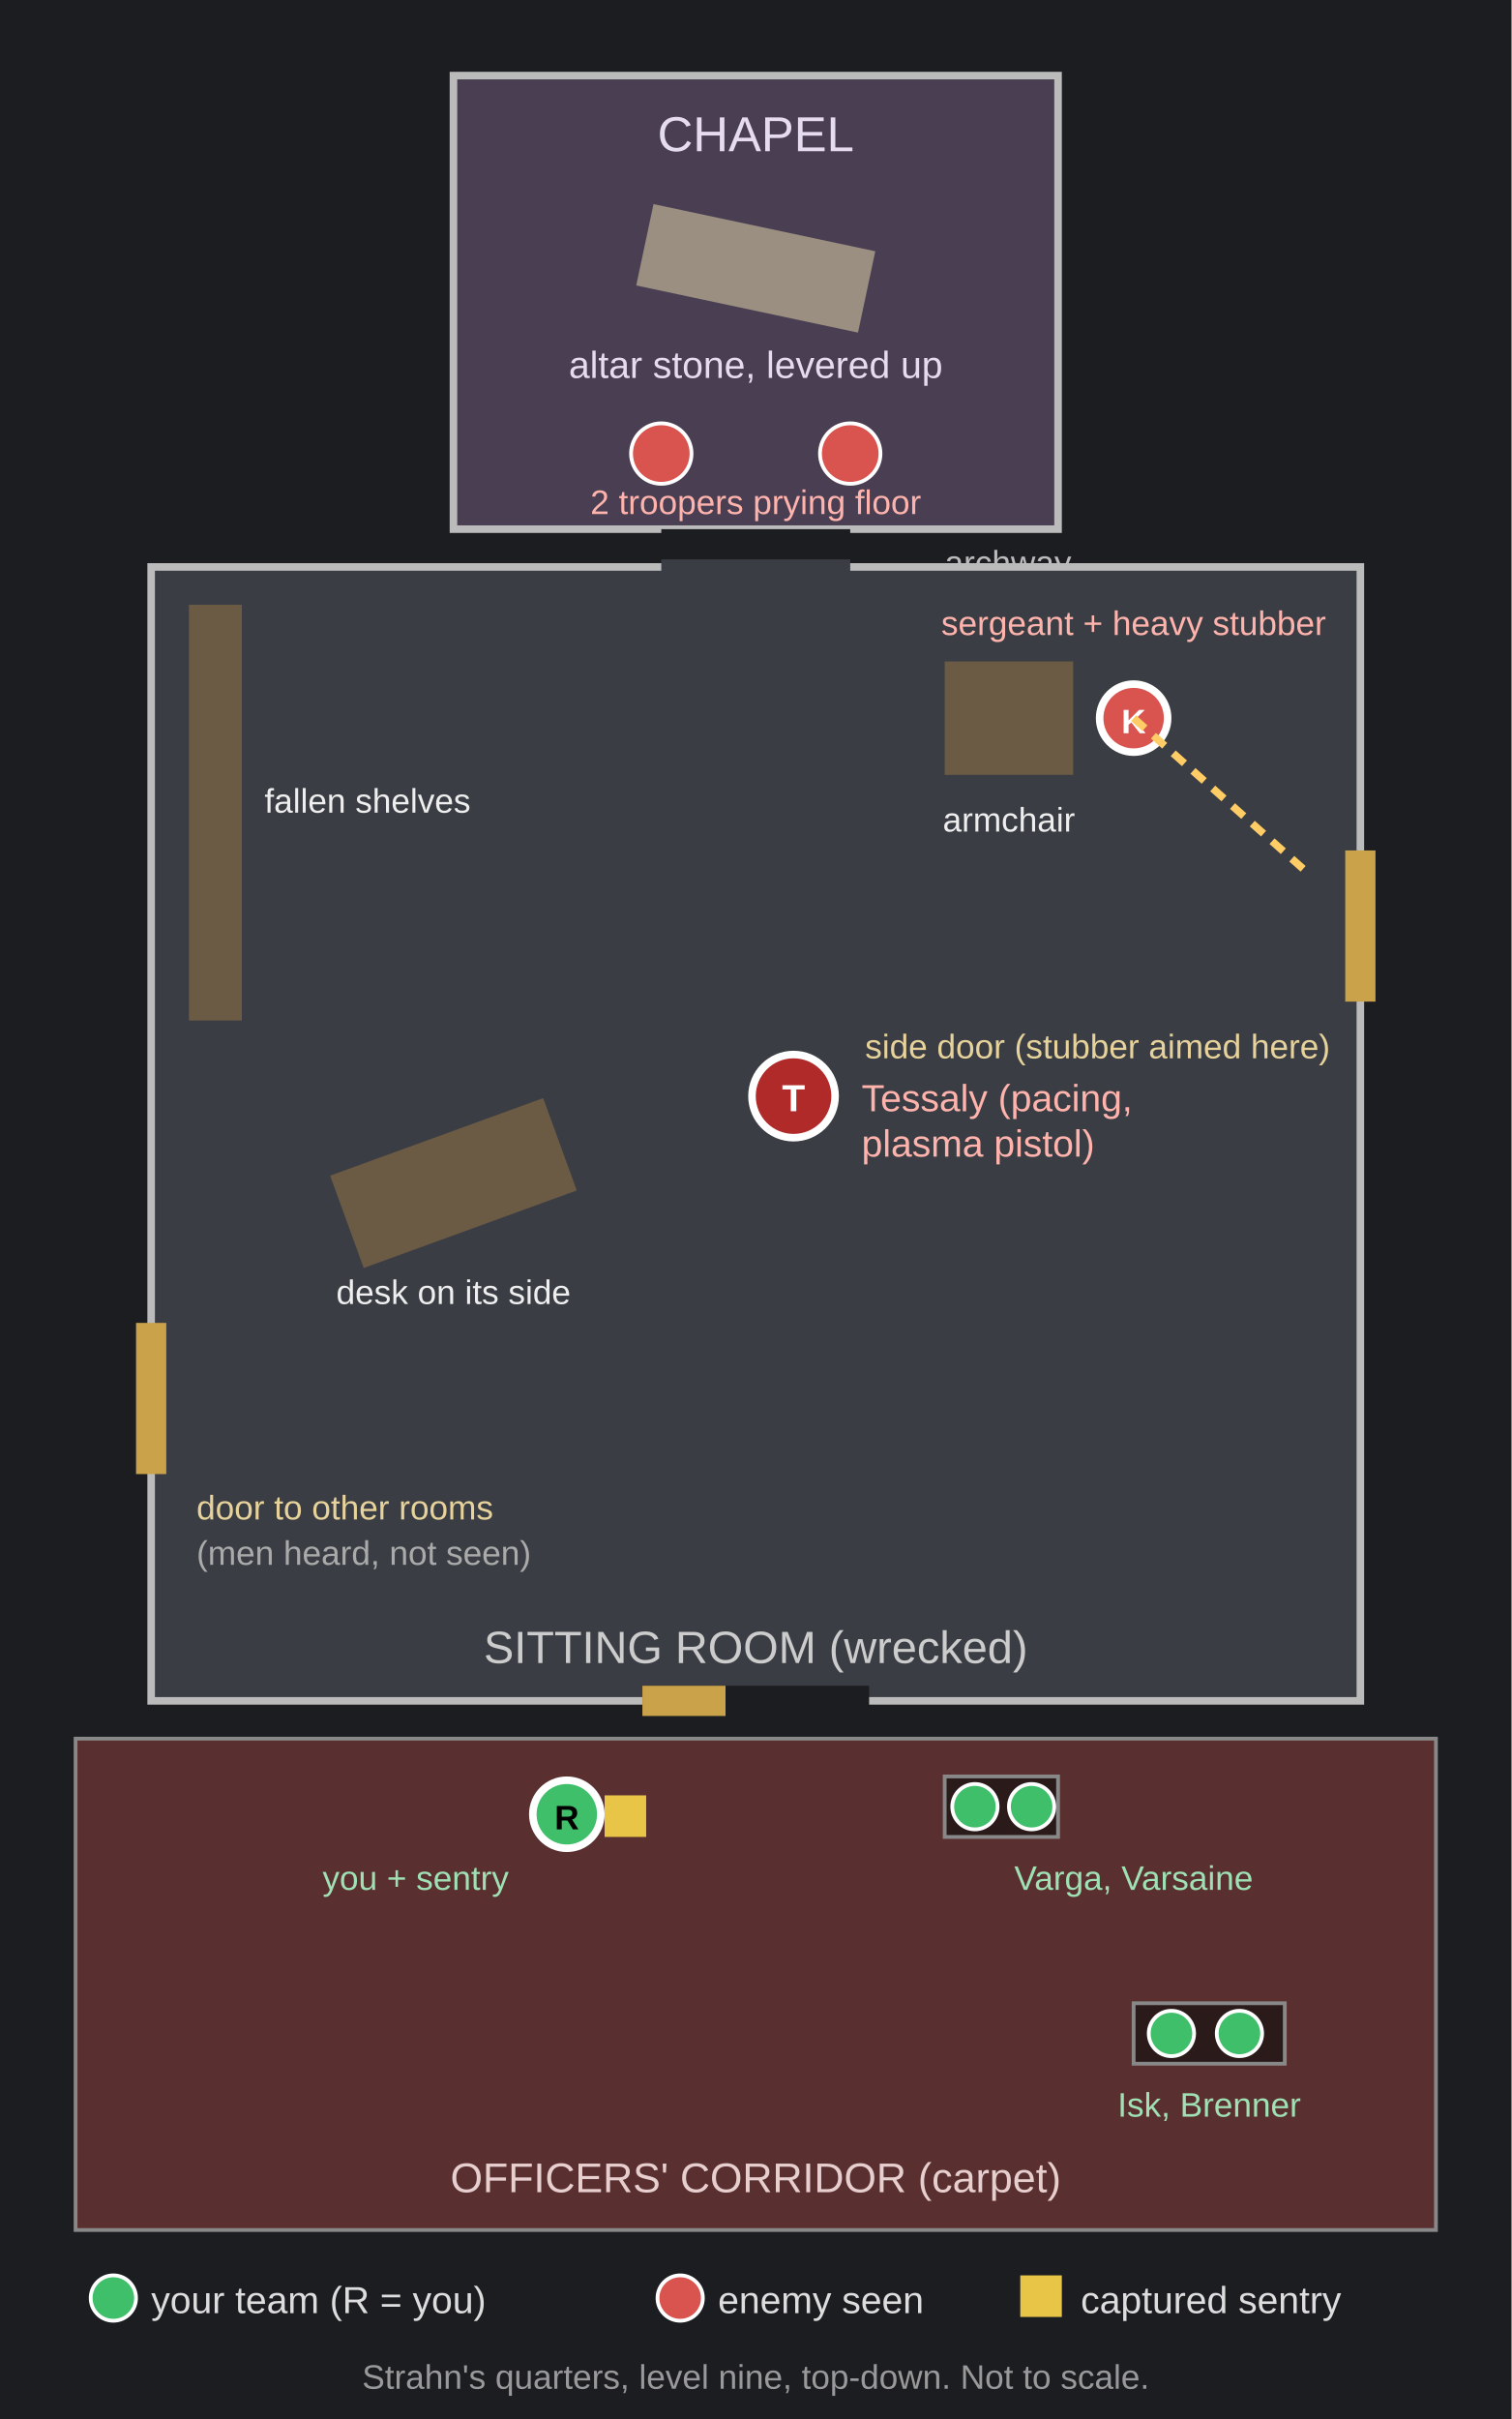
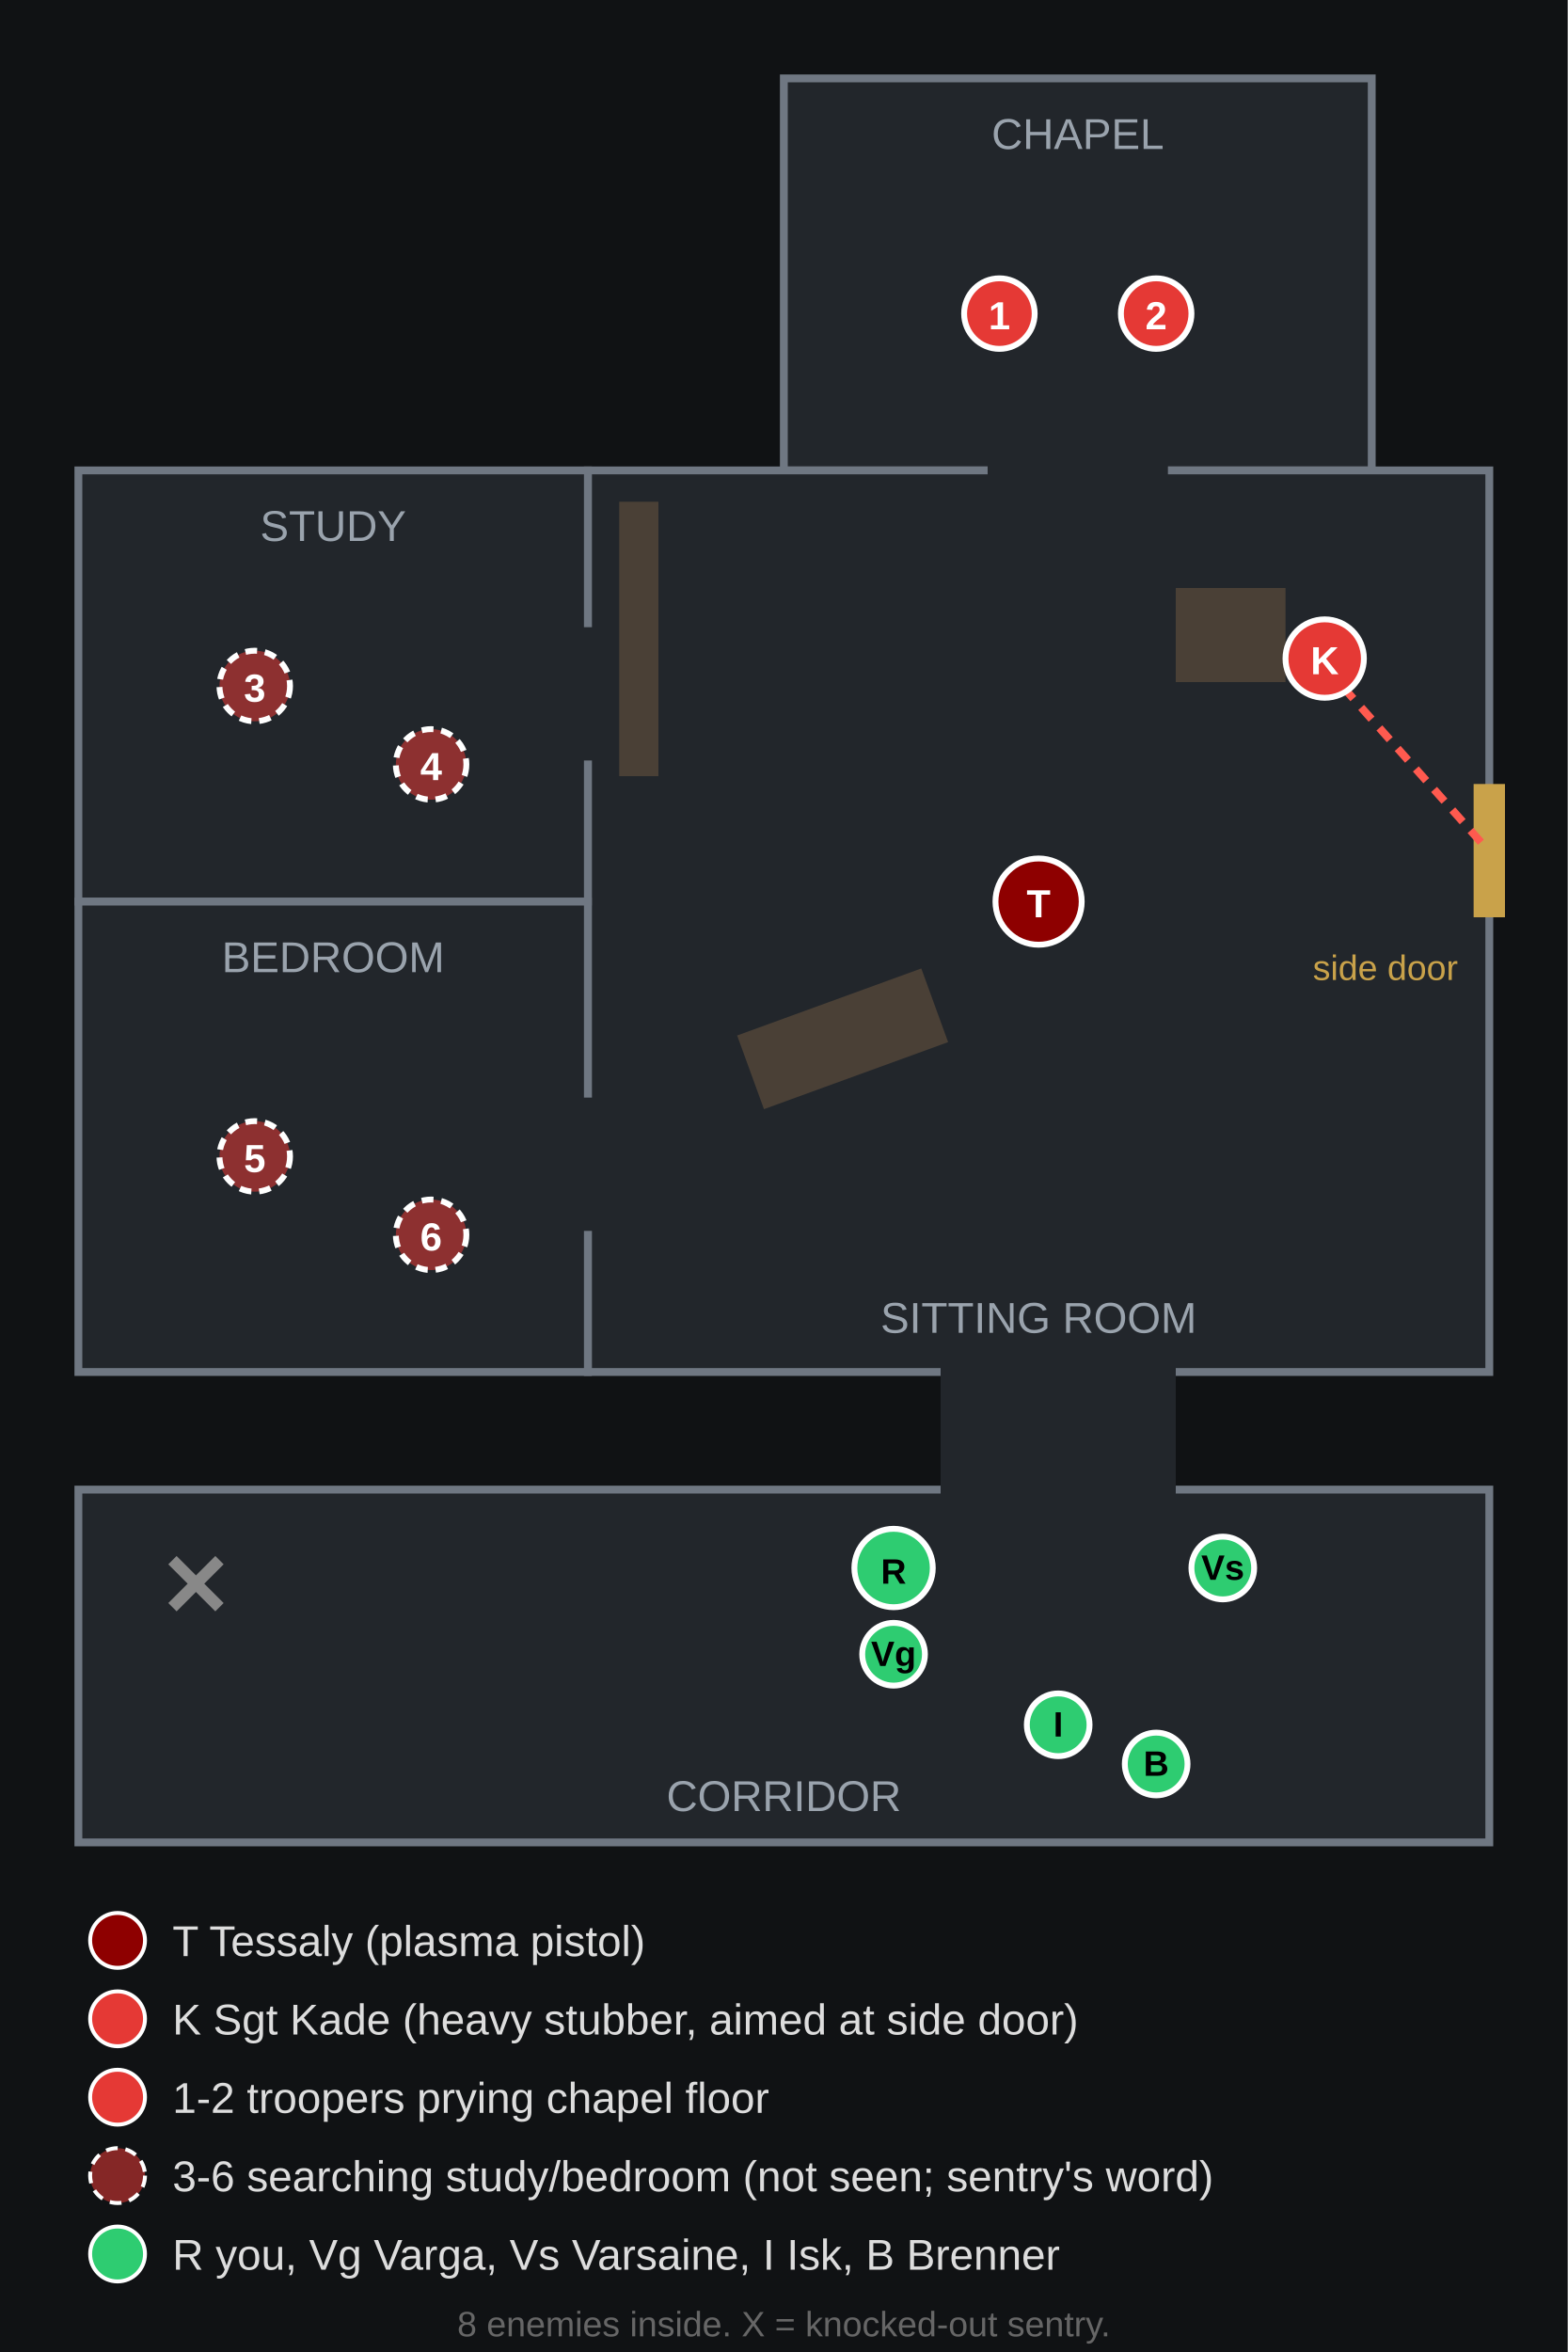
- <svg xmlns="http://www.w3.org/2000/svg" viewBox="0 0 400 640" width="400" height="640" font-family="Arial, sans-serif">
-   <rect width="400" height="640" fill="#1b1d21" />
-   <rect x="120" y="20" width="160" height="120" fill="#4a3f52" stroke="#bbb" stroke-width="2" />
-   <text x="200" y="40" fill="#e6dcf0" font-size="13" text-anchor="middle">CHAPEL</text>
-   <rect x="170" y="60" width="60" height="22" fill="#9a8f80" transform="rotate(12 200 71)" />
-   <text x="200" y="100" fill="#e6dcf0" font-size="10" text-anchor="middle">altar stone, levered up</text>
-   <circle cx="175" cy="120" r="8" fill="#d9534f" stroke="#fff" />
-   <circle cx="225" cy="120" r="8" fill="#d9534f" stroke="#fff" />
-   <text x="200" y="136" fill="#ffb3ad" font-size="9" text-anchor="middle">2 troopers prying floor</text>
-   <rect x="175" y="140" width="50" height="10" fill="#1b1d21" />
-   <text x="250" y="152" fill="#bbb" font-size="9">archway</text>
-   <rect x="40" y="150" width="320" height="300" fill="#3a3d43" stroke="#bbb" stroke-width="2" />
-   <rect x="175" y="148" width="50" height="6" fill="#3a3d43" />
-   <text x="200" y="440" fill="#ccc" font-size="12" text-anchor="middle">SITTING ROOM (wrecked)</text>
-   <rect x="50" y="160" width="14" height="110" fill="#6b5a44" />
-   <text x="70" y="215" fill="#eee" font-size="9">fallen shelves</text>
-   <rect x="90" y="300" width="60" height="26" fill="#6b5a44" transform="rotate(-20 120 313)" />
-   <text x="120" y="345" fill="#eee" font-size="9" text-anchor="middle">desk on its side</text>
-   <rect x="250" y="175" width="34" height="30" fill="#6b5a44" />
-   <text x="267" y="220" fill="#eee" font-size="9" text-anchor="middle">armchair</text>
-   <circle cx="300" cy="190" r="9" fill="#d9534f" stroke="#fff" stroke-width="2" />
-   <text x="300" y="194" fill="#fff" font-size="9" font-weight="bold" text-anchor="middle">K</text>
-   <line x1="300" y1="190" x2="345" y2="230" stroke="#ffcc66" stroke-width="2" stroke-dasharray="4 3" />
-   <text x="300" y="168" fill="#ffb3ad" font-size="9" text-anchor="middle">sergeant + heavy stubber</text>
-   <rect x="356" y="225" width="8" height="40" fill="#c9a24a" />
-   <text x="352" y="280" fill="#e6d29a" font-size="9" text-anchor="end">side door (stubber aimed here)</text>
-   <rect x="36" y="350" width="8" height="40" fill="#c9a24a" />
-   <text x="52" y="402" fill="#e6d29a" font-size="9">door to other rooms</text>
-   <text x="52" y="414" fill="#aaa" font-size="9">(men heard, not seen)</text>
-   <circle cx="210" cy="290" r="11" fill="#b02a2a" stroke="#fff" stroke-width="2" />
-   <text x="210" y="294" fill="#fff" font-size="10" font-weight="bold" text-anchor="middle">T</text>
-   <text x="228" y="294" fill="#ffb3ad" font-size="10">Tessaly (pacing,</text>
-   <text x="228" y="306" fill="#ffb3ad" font-size="10">plasma pistol)</text>
-   <rect x="170" y="446" width="60" height="8" fill="#1b1d21" />
-   <rect x="170" y="446" width="22" height="8" fill="#c9a24a" />
-   <text x="250" y="470" fill="#e6d29a" font-size="9">double doors, one ajar</text>
-   <rect x="20" y="460" width="360" height="130" fill="#5a2f2f" stroke="#888" />
-   <text x="200" y="580" fill="#e8cfcf" font-size="11" text-anchor="middle">OFFICERS' CORRIDOR (carpet)</text>
-   <circle cx="150" cy="480" r="9" fill="#3fbf6a" stroke="#fff" stroke-width="2" />
-   <text x="150" y="484" fill="#000" font-size="9" font-weight="bold" text-anchor="middle">R</text>
-   <rect x="160" y="475" width="11" height="11" fill="#e8c547" />
-   <text x="110" y="500" fill="#9fe0b4" font-size="9" text-anchor="middle">you + sentry</text>
-   <rect x="250" y="470" width="30" height="16" fill="#2a1a1a" stroke="#888" />
-   <circle cx="258" cy="478" r="6" fill="#3fbf6a" stroke="#fff" />
-   <circle cx="273" cy="478" r="6" fill="#3fbf6a" stroke="#fff" />
-   <text x="300" y="500" fill="#9fe0b4" font-size="9" text-anchor="middle">Varga, Varsaine</text>
-   <rect x="300" y="530" width="40" height="16" fill="#2a1a1a" stroke="#888" />
-   <circle cx="310" cy="538" r="6" fill="#3fbf6a" stroke="#fff" />
-   <circle cx="328" cy="538" r="6" fill="#3fbf6a" stroke="#fff" />
-   <text x="320" y="560" fill="#9fe0b4" font-size="9" text-anchor="middle">Isk, Brenner</text>
-   <circle cx="30" cy="608" r="6" fill="#3fbf6a" stroke="#fff" />
-   <text x="40" y="612" fill="#ddd" font-size="10">your team (R = you)</text>
-   <circle cx="180" cy="608" r="6" fill="#d9534f" stroke="#fff" />
-   <text x="190" y="612" fill="#ddd" font-size="10">enemy seen</text>
-   <rect x="270" y="602" width="11" height="11" fill="#e8c547" />
-   <text x="286" y="612" fill="#ddd" font-size="10">captured sentry</text>
-   <text x="200" y="632" fill="#999" font-size="9" text-anchor="middle">Strahn's quarters, level nine, top-down. Not to scale.</text>
+ <svg xmlns="http://www.w3.org/2000/svg" viewBox="0 0 400 600" width="400" height="600" font-family="Arial, sans-serif">
+   <rect width="400" height="600" fill="#101214" />
+   <g fill="#22262b" stroke="#6f7782" stroke-width="2">
+     <rect x="200" y="20" width="150" height="100" />
+     <rect x="150" y="120" width="230" height="230" />
+     <rect x="20" y="120" width="130" height="110" />
+     <rect x="20" y="230" width="130" height="120" />
+     <rect x="20" y="380" width="360" height="90" />
+   </g>
+   <g fill="#22262b">
+     <rect x="252" y="116" width="46" height="8" />
+     <rect x="146" y="160" width="8" height="34" />
+     <rect x="146" y="280" width="8" height="34" />
+     <rect x="240" y="346" width="60" height="38" />
+   </g>
+   <rect x="376" y="200" width="8" height="34" fill="#c9a24a" />
+   <g fill="#9aa3ad" font-size="11" text-anchor="middle">
+     <text x="275" y="38">CHAPEL</text>
+     <text x="265" y="340">SITTING ROOM</text>
+     <text x="85" y="138">STUDY</text>
+     <text x="85" y="248">BEDROOM</text>
+     <text x="200" y="462">CORRIDOR</text>
+   </g>
+   <text x="372" y="250" fill="#c9a24a" font-size="9" text-anchor="end">side door</text>
+   <g fill="#4a4036">
+     <rect x="300" y="150" width="28" height="24" />
+     <rect x="190" y="255" width="50" height="20" transform="rotate(-20 215 265)" />
+     <rect x="158" y="128" width="10" height="70" />
+   </g>
+   <line x1="338" y1="170" x2="378" y2="215" stroke="#ff5a4f" stroke-width="2" stroke-dasharray="4 3" />
+   <g stroke="#fff" stroke-width="1.5">
+     <circle cx="255" cy="80" r="9" fill="#e53935" />
+     <circle cx="295" cy="80" r="9" fill="#e53935" />
+     <circle cx="338" cy="168" r="10" fill="#e53935" />
+     <circle cx="265" cy="230" r="11" fill="#8e0000" />
+     <circle cx="65" cy="175" r="9" fill="#e53935" fill-opacity="0.55" stroke-dasharray="3 2" />
+     <circle cx="110" cy="195" r="9" fill="#e53935" fill-opacity="0.55" stroke-dasharray="3 2" />
+     <circle cx="65" cy="295" r="9" fill="#e53935" fill-opacity="0.55" stroke-dasharray="3 2" />
+     <circle cx="110" cy="315" r="9" fill="#e53935" fill-opacity="0.55" stroke-dasharray="3 2" />
+   </g>
+   <g fill="#fff" font-size="10" font-weight="bold" text-anchor="middle">
+     <text x="255" y="84">1</text>
+     <text x="295" y="84">2</text>
+     <text x="338" y="172">K</text>
+     <text x="265" y="234">T</text>
+     <text x="65" y="179">3</text>
+     <text x="110" y="199">4</text>
+     <text x="65" y="299">5</text>
+     <text x="110" y="319">6</text>
+   </g>
+   <g stroke="#888" stroke-width="3">
+     <line x1="44" y1="398" x2="56" y2="410" />
+     <line x1="56" y1="398" x2="44" y2="410" />
+   </g>
+   <g stroke="#fff" stroke-width="1.5" fill="#2ecc71">
+     <circle cx="228" cy="400" r="10" />
+     <circle cx="228" cy="422" r="8" />
+     <circle cx="312" cy="400" r="8" />
+     <circle cx="270" cy="440" r="8" />
+     <circle cx="295" cy="450" r="8" />
+   </g>
+   <g fill="#000" font-size="9" font-weight="bold" text-anchor="middle">
+     <text x="228" y="404">R</text>
+     <text x="228" y="425">Vg</text>
+     <text x="312" y="403">Vs</text>
+     <text x="270" y="443">I</text>
+     <text x="295" y="453">B</text>
+   </g>
+   <g font-size="11" fill="#ddd">
+     <circle cx="30" cy="495" r="7" fill="#8e0000" stroke="#fff" />
+     <text x="44" y="499">T  Tessaly (plasma pistol)</text>
+     <circle cx="30" cy="515" r="7" fill="#e53935" stroke="#fff" />
+     <text x="44" y="519">K  Sgt Kade (heavy stubber, aimed at side door)</text>
+     <circle cx="30" cy="535" r="7" fill="#e53935" stroke="#fff" />
+     <text x="44" y="539">1-2  troopers prying chapel floor</text>
+     <circle cx="30" cy="555" r="7" fill="#e53935" fill-opacity="0.55" stroke="#fff" stroke-dasharray="3 2" />
+     <text x="44" y="559">3-6  searching study/bedroom (not seen; sentry's word)</text>
+     <circle cx="30" cy="575" r="7" fill="#2ecc71" stroke="#fff" />
+     <text x="44" y="579">R you, Vg Varga, Vs Varsaine, I Isk, B Brenner</text>
+   </g>
+   <text x="200" y="596" fill="#666" font-size="9" text-anchor="middle">8 enemies inside. X = knocked-out sentry.</text>
</svg>
